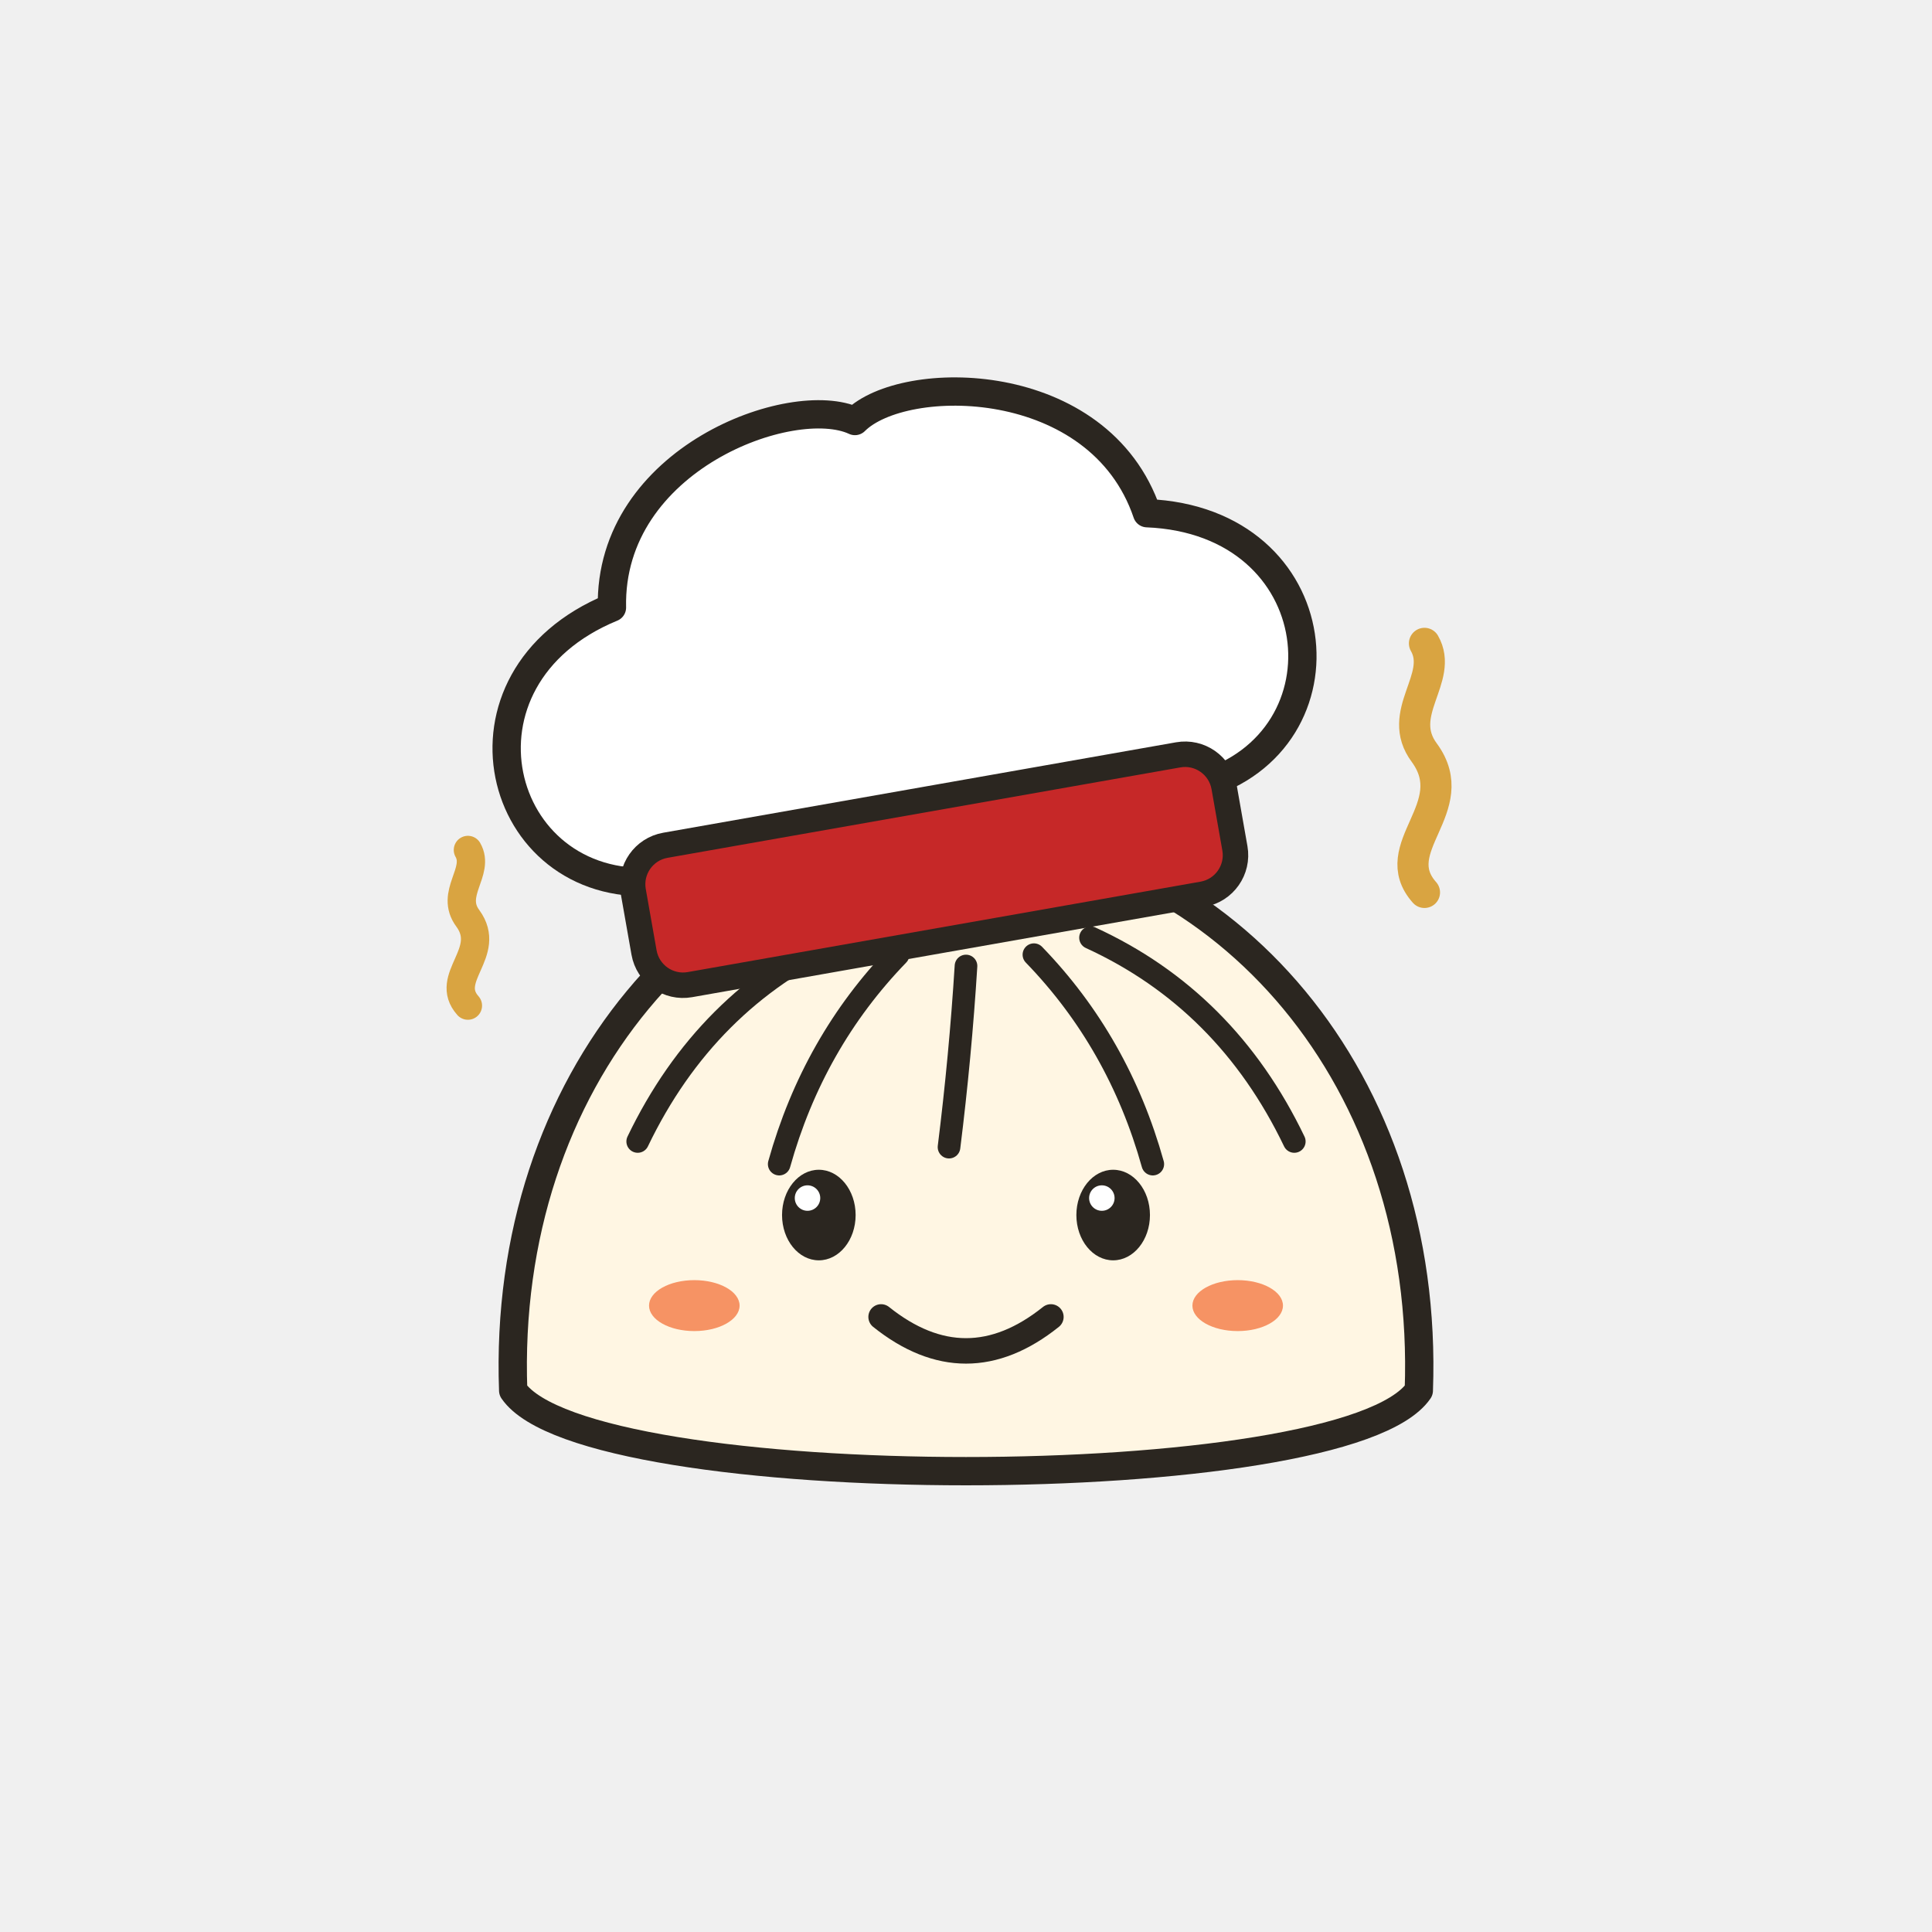
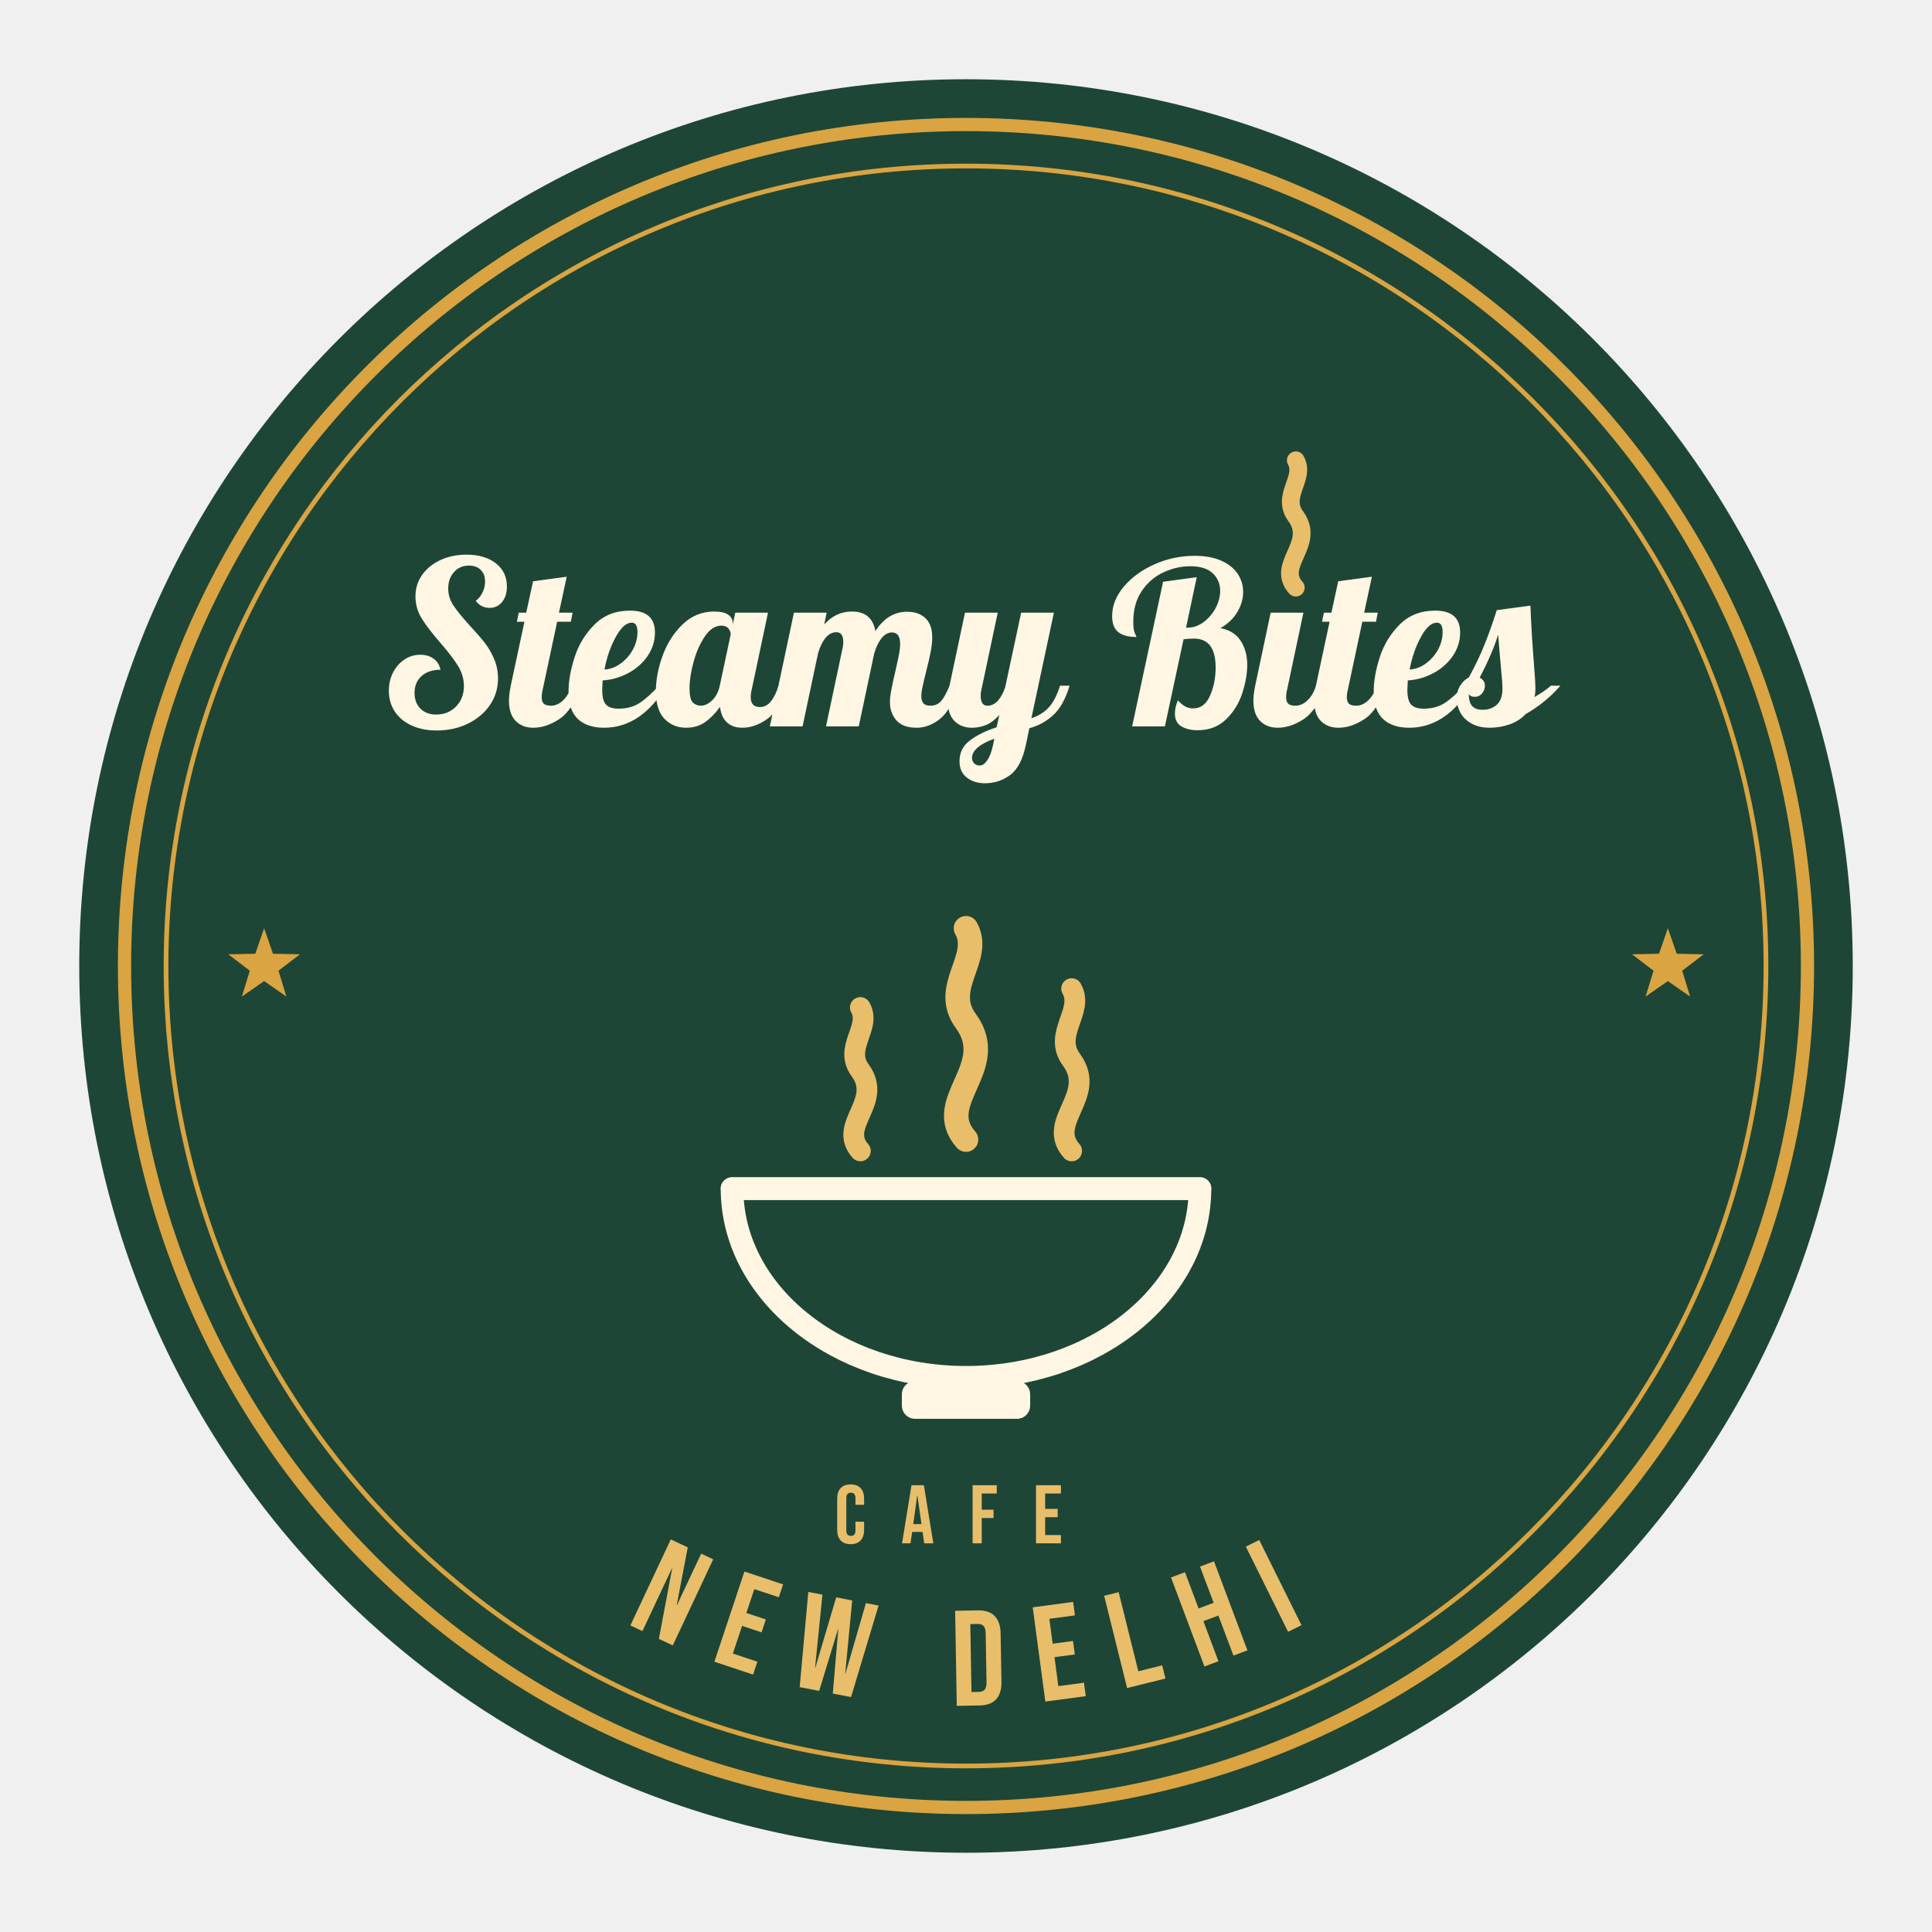
<svg xmlns="http://www.w3.org/2000/svg" viewBox="0 0 1024 1024" width="1024" height="1024">
-   <g transform="translate(512,512) scale(1.5) translate(-512,-478)">
-     <path d="M 674 452 c -14.08 -15.84, 14.08 -29.92, 0 -49.28 c -10.56 -14.08, 7.04 -26.4, 0 -38.72" fill="none" stroke="#D9A441" stroke-width="11" stroke-linecap="round" />
-     <path d="M 336 492 c -8.8 -9.9, 8.8 -18.7, 0 -30.8 c -6.6 -8.8, 4.4 -16.5, 0 -24.2" fill="none" stroke="#D9A441" stroke-width="10" stroke-linecap="round" />
-     <path d="M 352 628     C 348 518, 420 436, 512 430     C 604 436, 676 518, 672 628     C 646 666, 378 666, 352 628 Z" fill="#FFF6E3" stroke="#2B2620" stroke-width="10" stroke-linejoin="round" />
-     <path d="M 468 468 Q 420 490 396 540" fill="none" stroke="#2B2620" stroke-width="8" stroke-linecap="round" />
-     <path d="M 488 474 Q 458 505 446 548" fill="none" stroke="#2B2620" stroke-width="8" stroke-linecap="round" />
-     <path d="M 512 478 Q 510 510 506 542" fill="none" stroke="#2B2620" stroke-width="8" stroke-linecap="round" />
-     <path d="M 536 474 Q 566 505 578 548" fill="none" stroke="#2B2620" stroke-width="8" stroke-linecap="round" />
-     <path d="M 556 468 Q 604 490 628 540" fill="none" stroke="#2B2620" stroke-width="8" stroke-linecap="round" />
-     <ellipse cx="460" cy="566" rx="13" ry="16" fill="#2B2620" />
-     <ellipse cx="564" cy="566" rx="13" ry="16" fill="#2B2620" />
-     <circle cx="456" cy="560" r="4.5" fill="#FFFFFF" />
-     <circle cx="560" cy="560" r="4.5" fill="#FFFFFF" />
-     <path d="M 482 602 q 30 24 60 0" fill="none" stroke="#2B2620" stroke-width="9" stroke-linecap="round" />
-     <ellipse cx="416" cy="598" rx="16" ry="9" fill="#F26A2E" opacity="0.7" />
-     <ellipse cx="608" cy="598" rx="16" ry="9" fill="#F26A2E" opacity="0.7" />
-     <g transform="translate(0,58) rotate(-10 512 450)">
-       <path d="M 414 372     C 358 366, 352 288, 416 274     C 424 222, 492 210, 512 224     C 532 210, 600 222, 608 274     C 672 288, 666 366, 610 372 Z" fill="#FFFFFF" stroke="#2B2620" stroke-width="10" stroke-linejoin="round" />
-       <rect x="406" y="360" width="212" height="50" rx="14" fill="#C62828" stroke="#2B2620" stroke-width="9" />
-     </g>
+   <circle cx="512" cy="512" r="470" fill="#1E4636" />
+   <circle cx="512" cy="512" r="446" fill="none" stroke="#D9A441" stroke-width="7" />
+   <circle cx="512" cy="512" r="424" fill="none" stroke="#D9A441" stroke-width="2.5" />
+   <path d="M231.54 387.17Q223.94 387.17 218.15 384.52Q212.37 381.87 209.23 377.10Q206.10 372.34 206.10 366.07L206.10 366.07Q206.10 360.77 208.33 356.43Q210.56 352.09 214.36 349.56Q218.15 347.03 222.73 347.03L222.73 347.03Q226.95 347.03 229.85 349.14Q232.74 351.25 233.46 354.98L233.46 354.98Q227.20 354.98 223.46 358.30Q219.72 361.61 219.72 367.28L219.72 367.28Q219.72 372.46 222.86 375.60Q225.99 378.73 231.17 378.73L231.17 378.73Q237.56 378.73 241.72 374.45Q245.88 370.17 245.88 363.66L245.88 363.66Q245.88 358.00 242.75 352.93Q239.61 347.87 233.34 340.64L233.34 340.64Q226.83 333.16 223.52 327.80Q220.20 322.43 220.20 316.04L220.20 316.04Q220.20 309.78 223.70 304.77Q227.20 299.77 233.34 296.88Q239.49 293.98 247.21 293.98L247.21 293.98Q256.97 293.98 262.82 298.56Q268.67 303.15 268.67 310.86L268.67 310.86Q268.67 315.92 266.13 319.06Q263.60 322.19 259.50 322.19L259.50 322.19Q254.92 322.19 252.15 318.46L252.15 318.46Q254.44 316.77 255.77 313.99Q257.09 311.22 257.09 308.21L257.09 308.21Q257.09 304.35 254.80 302.06Q252.51 299.77 248.53 299.77L248.53 299.77Q243.71 299.77 240.64 303.21Q237.56 306.64 237.56 311.95L237.56 311.95Q237.56 316.77 240.34 320.93Q243.11 325.09 249.02 331.60L249.02 331.60Q253.84 336.78 256.79 340.52Q259.74 344.25 261.85 349.14Q263.96 354.02 263.96 359.68L263.96 359.68Q263.96 367.40 259.68 373.67Q255.40 379.94 247.99 383.55Q240.58 387.17 231.54 387.17L231.54 387.17ZM282.65 385.72Q276.86 385.72 273.31 382.11Q269.75 378.49 269.75 371.26L269.75 371.26Q269.75 368.24 270.71 363.42L270.71 363.42L277.95 329.55L273.97 329.55L274.93 324.72L278.91 324.72L282.53 308.09L300.37 305.68L296.27 324.72L303.50 324.72L302.54 329.55L295.31 329.55L287.59 365.71Q287.11 367.52 287.11 369.57L287.11 369.57Q287.11 371.98 288.26 373.01Q289.40 374.03 292.05 374.03L292.05 374.03Q295.55 374.03 298.56 371.08Q301.58 368.12 302.90 363.42L302.90 363.42L307.97 363.42Q303.50 376.44 296.51 381.08Q289.52 385.72 282.65 385.72L282.65 385.72ZM320.14 385.72Q311.22 385.72 306.28 381.08Q301.34 376.44 301.34 366.56L301.34 366.56Q301.34 358.24 304.59 348.23Q307.84 338.23 315.20 330.93Q322.55 323.64 333.88 323.64L333.88 323.64Q347.14 323.64 347.14 335.21L347.14 335.21Q347.14 341.96 343.29 347.63Q339.43 353.29 333.04 356.73Q326.65 360.17 319.42 360.65L319.42 360.65Q319.18 364.27 319.18 365.47L319.18 365.47Q319.18 371.38 321.23 373.49Q323.28 375.60 327.86 375.60L327.86 375.60Q334.37 375.60 339.01 372.58Q343.65 369.57 349.19 363.42L349.19 363.42L353.29 363.42Q339.91 385.72 320.14 385.72L320.14 385.72ZM320.38 354.86Q324.84 354.62 328.88 351.73Q332.92 348.83 335.39 344.37Q337.86 339.91 337.86 334.97L337.86 334.97Q337.86 330.03 334.85 330.03L334.85 330.03Q330.51 330.03 326.35 337.62Q322.19 345.22 320.38 354.86L320.38 354.86ZM363.66 385.72Q356.79 385.72 352.21 381.02Q347.63 376.32 347.63 366.31L347.63 366.31Q347.63 357.39 351.18 347.57Q354.74 337.74 361.79 330.93Q368.84 324.12 378.61 324.12L378.61 324.12Q383.55 324.12 385.96 325.81Q388.37 327.50 388.37 330.27L388.37 330.27L388.37 331.11L389.70 324.72L407.06 324.72L398.38 365.71Q397.90 367.52 397.90 369.57L397.90 369.57Q397.90 374.75 402.84 374.75L402.84 374.75Q406.22 374.75 408.69 371.62Q411.16 368.48 412.60 363.42L412.60 363.42L417.67 363.42Q413.21 376.44 406.64 381.08Q400.07 385.72 393.44 385.72L393.44 385.72Q388.37 385.72 385.30 382.89Q382.23 380.06 381.62 374.63L381.62 374.63Q378.13 379.58 373.85 382.65Q369.57 385.72 363.66 385.72L363.66 385.72ZM371.50 374.03Q374.51 374.03 377.46 371.20Q380.42 368.36 381.50 363.42L381.50 363.42L387.29 336.18Q387.29 334.61 386.08 333.10Q384.88 331.60 382.35 331.60L382.35 331.60Q377.52 331.60 373.67 337.20Q369.81 342.81 367.64 350.70Q365.47 358.60 365.47 364.63L365.47 364.63Q365.47 370.65 367.22 372.34Q368.96 374.03 371.50 374.03L371.50 374.03ZM485.90 385.72Q478.55 385.72 475.11 381.81Q471.68 377.89 471.68 372.10L471.68 372.10Q471.68 369.57 472.28 366.37Q472.88 363.18 473.54 360.17Q474.21 357.15 474.45 356.31L474.45 356.31Q475.41 352.09 476.26 347.99Q477.10 343.89 477.10 341.36L477.10 341.36Q477.10 335.21 472.76 335.21L472.76 335.21Q469.63 335.21 467.21 338.29Q464.80 341.36 463.36 346.30L463.36 346.30L455.16 385L437.80 385L446.60 343.41Q446.96 341.96 446.96 340.40L446.96 340.40Q446.96 335.09 443.35 335.09L443.35 335.09Q439.97 335.09 437.50 338.17Q435.03 341.24 433.58 346.30L433.58 346.30L425.38 385L408.02 385L420.80 324.72L438.16 324.72L436.84 330.99Q442.98 324.12 451.54 324.12L451.54 324.12Q462.15 324.12 463.96 334.49L463.96 334.49Q470.59 324.24 480.72 324.24L480.72 324.24Q486.86 324.24 490.48 327.62Q494.10 330.99 494.10 337.86L494.10 337.86Q494.10 341.36 493.25 345.64Q492.41 349.92 490.84 356.07L490.84 356.07Q489.88 359.80 489.10 363.36Q488.31 366.92 488.31 368.97L488.31 368.97Q488.31 371.38 489.40 372.70Q490.48 374.03 493.13 374.03L493.13 374.03Q496.75 374.03 498.92 371.44Q501.09 368.85 503.26 363.42L503.26 363.42L508.32 363.42Q503.86 376.68 498.02 381.20Q492.17 385.72 485.90 385.72L485.90 385.72ZM522.07 415.14Q516.28 415.14 512.42 412.12Q508.56 409.11 508.56 403.44L508.56 403.44Q508.56 396.57 514.11 392.41Q519.66 388.25 528.21 385.48L528.21 385.48L529.66 378.97Q526.16 382.83 522.55 384.28Q518.93 385.72 515.19 385.72L515.19 385.72Q509.41 385.72 505.85 382.11Q502.30 378.49 502.30 371.26L502.30 371.26Q502.30 368.24 503.26 363.42L503.26 363.42L511.46 324.72L528.82 324.72L520.14 365.71Q519.78 367.16 519.78 368.73L519.78 368.73Q519.78 374.03 523.39 374.03L523.39 374.03Q526.53 374.03 528.94 371.32Q531.35 368.60 532.80 364.14L532.80 364.14L541.23 324.72L558.59 324.72L546.66 380.66Q552.45 378.73 555.94 374.87Q559.44 371.02 561.85 363.42L561.85 363.42L566.91 363.42Q563.66 374.15 558.11 379.15Q552.57 384.16 545.57 385.96L545.57 385.96L543.77 394.64Q541.35 406.34 535.45 410.74Q529.54 415.14 522.07 415.14L522.07 415.14ZM519.29 405.73Q521.34 405.73 523.27 402.96Q525.20 400.19 526.29 395.01L526.29 395.01L527.01 391.51Q515.19 395.85 515.19 401.76L515.19 401.76Q515.19 403.32 516.28 404.53Q517.36 405.73 519.29 405.73L519.29 405.73ZM634.66 387.05Q629.84 387.05 626.28 385.06Q622.73 383.07 622.73 378.13L622.73 378.13Q622.73 374.99 624.29 371.14L624.29 371.14Q626.46 373.55 628.33 374.51Q630.20 375.48 632.37 375.48L632.37 375.48Q638.40 375.48 641.35 368.73Q644.31 361.97 644.31 353.78L644.31 353.78Q644.31 338.47 632.85 338.47L632.85 338.47Q629.60 338.47 627.31 338.83L627.31 338.83L617.42 385L600.06 385L616.46 308.33L634.30 305.92L628.63 332.68L629.36 332.68Q633.94 332.68 637.92 329.73Q641.90 326.77 644.31 322.25Q646.72 317.73 646.72 313.15L646.72 313.15Q646.72 307.61 642.80 303.87Q638.88 300.13 630.80 300.13L630.80 300.13Q623.45 300.13 616.46 303.45Q609.47 306.76 605.07 313.39Q600.67 320.02 600.67 329.43L600.67 329.43Q600.67 333.89 601.51 335.63Q602.35 337.38 602.35 337.62L602.35 337.62Q595.96 337.62 592.71 335.03Q589.45 332.44 589.45 326.53L589.45 326.53Q589.45 318.33 595.60 310.98Q601.75 303.63 611.88 299.11Q622.00 294.59 633.22 294.59L633.22 294.59Q641.65 294.59 647.44 297.24Q653.23 299.89 656.06 304.23Q658.89 308.57 658.89 313.75L658.89 313.75Q658.89 319.30 655.76 324.48Q652.62 329.67 646.84 332.92L646.84 332.92Q654.07 334.25 657.57 339.61Q661.06 344.98 661.06 352.33L661.06 352.33Q661.06 359.20 658.47 367.28Q655.88 375.36 649.91 381.20Q643.94 387.05 634.66 387.05L634.66 387.05ZM677.22 385.72Q671.43 385.72 667.87 382.11Q664.32 378.49 664.32 371.26L664.32 371.26Q664.32 368.24 665.28 363.42L665.28 363.42L673.48 324.72L690.84 324.72L682.16 365.71Q681.68 367.52 681.68 369.57L681.68 369.57Q681.68 371.98 682.82 373.01Q683.97 374.03 686.62 374.03L686.62 374.03Q690.12 374.03 693.13 371.08Q696.14 368.12 697.47 363.42L697.47 363.42L702.53 363.42Q698.07 376.44 691.08 381.08Q684.09 385.72 677.22 385.72L677.22 385.72ZM709.40 385.72Q703.62 385.72 700.06 382.11Q696.51 378.49 696.51 371.26L696.51 371.26Q696.51 368.24 697.47 363.42L697.47 363.42L704.70 329.55L700.72 329.55L701.69 324.72L705.67 324.72L709.28 308.09L727.13 305.68L723.03 324.72L730.26 324.72L729.30 329.55L722.06 329.55L714.35 365.71Q713.86 367.52 713.86 369.57L713.86 369.57Q713.86 371.98 715.01 373.01Q716.16 374.03 718.81 374.03L718.81 374.03Q722.30 374.03 725.32 371.08Q728.33 368.12 729.66 363.42L729.66 363.42L734.72 363.42Q730.26 376.44 723.27 381.08Q716.28 385.72 709.40 385.72L709.40 385.72ZM746.90 385.72Q737.98 385.72 733.03 381.08Q728.09 376.44 728.09 366.56L728.09 366.56Q728.09 358.24 731.34 348.23Q734.60 338.23 741.95 330.93Q749.31 323.64 760.64 323.64L760.64 323.64Q773.90 323.64 773.90 335.21L773.90 335.21Q773.90 341.96 770.04 347.63Q766.18 353.29 759.80 356.73Q753.41 360.17 746.17 360.65L746.17 360.65Q745.93 364.27 745.93 365.47L745.93 365.47Q745.93 371.38 747.98 373.49Q750.03 375.60 754.61 375.60L754.61 375.60Q761.12 375.60 765.76 372.58Q770.40 369.57 775.95 363.42L775.95 363.42L780.05 363.42Q766.67 385.72 746.90 385.72L746.90 385.72ZM747.14 354.86Q751.60 354.62 755.64 351.73Q759.67 348.83 762.15 344.37Q764.62 339.91 764.62 334.97L764.62 334.97Q764.62 330.03 761.60 330.03L761.60 330.03Q757.26 330.03 753.10 337.62Q748.95 345.22 747.14 354.86L747.14 354.86ZM789.69 385.72Q783.91 385.72 779.93 383.49Q775.95 381.26 774.02 377.71Q772.09 374.15 772.09 370.29L772.09 370.29Q772.09 366.31 773.96 363.36Q775.83 360.41 778.48 359.08L778.48 359.08Q783.18 350.64 786.68 342.02Q790.17 333.40 793.31 323.40L793.31 323.40L811.15 320.99Q811.75 336.42 813.20 354.38L813.20 354.38Q813.80 361.61 813.80 364.87L813.80 364.87Q813.80 367.64 813.32 369.45L813.32 369.45Q818.99 366.19 822.00 363.42L822.00 363.42L827.06 363.42Q819.35 372.34 808.62 378.49L808.62 378.49Q805.12 382.23 800.00 383.98Q794.88 385.72 789.69 385.72L789.69 385.72ZM785.83 376.20Q790.29 376.20 793.31 373.55Q796.32 370.90 796.32 364.99L796.32 364.99Q796.32 361.37 795.60 354.86L795.60 354.86Q794.39 341.12 794.03 336.42L794.03 336.42Q791.14 345.94 784.27 359.20L784.27 359.20Q787.04 360.65 787.04 363.42L787.04 363.42Q787.04 365.71 785.53 367.52Q784.03 369.33 781.74 369.33L781.74 369.33Q779.20 369.33 778.48 367.76L778.48 367.76Q778.48 372.10 780.23 374.15Q781.98 376.20 785.83 376.20L785.83 376.20Z" fill="#FFF6E3" />
+   <path d="M 686.801 311.463 c -10.801 -12.152, 10.801 -22.953, 0 -37.805 c -8.101 -10.801, 5.401 -20.253, 0 -29.704" fill="none" stroke="#E8BE6B" stroke-width="9.403" stroke-linecap="round" />
+   <polygon points="140.0,492.0 144.7,505.5 159.0,505.8 147.6,514.5 151.8,528.2 140.0,520.0 128.2,528.2 132.4,514.5 121.0,505.8 135.3,505.5" fill="#D9A441" />
+   <polygon points="884.0,492.0 888.7,505.5 903.0,505.8 891.6,514.5 895.8,528.2 884.0,520.0 872.2,528.2 876.4,514.5 865.0,505.8 879.3,505.5" fill="#D9A441" />
+   <path d="M 512 604 c -17.92 -20.16, 17.92 -38.08, 0 -62.72 c -13.44 -17.92, 8.96 -33.6, 0 -49.28" fill="none" stroke="#E8BE6B" stroke-width="13" stroke-linecap="round" />
+   <path d="M 456 610 c -12.16 -13.68, 12.16 -25.84, 0 -42.56 c -9.12 -12.16, 6.08 -22.8, 0 -33.44" fill="none" stroke="#E8BE6B" stroke-width="11" stroke-linecap="round" />
+   <path d="M 568 610 c -13.76 -15.48, 13.76 -29.24, 0 -48.16 c -10.32 -13.76, 6.88 -25.8, 0 -37.84" fill="none" stroke="#E8BE6B" stroke-width="11" stroke-linecap="round" />
+   <path d="M 388 630 A 124 100 0 0 0 636 630 Z" fill="#1E4636" stroke="#FFF6E3" stroke-width="12" stroke-linejoin="round" />
+   <line x1="388" y1="630" x2="636" y2="630" stroke="#FFF6E3" stroke-width="12" stroke-linecap="round" />
+   <rect x="478" y="732" width="68" height="20" rx="7" fill="#FFF6E3" />
+   <path d="M450.86 818.44Q447.39 818.44 445.56 816.46Q443.73 814.48 443.73 810.87L443.73 810.87L443.73 794.33Q443.73 790.72 445.56 788.74Q447.39 786.76 450.86 786.76L450.86 786.76Q454.34 786.76 456.16 788.74Q457.99 790.72 457.99 794.33L457.99 794.33L457.99 797.58L453.41 797.58L453.41 794.02Q453.41 791.16 450.99 791.16L450.99 791.16Q448.57 791.16 448.57 794.02L448.57 794.02L448.57 811.22Q448.57 814.04 450.99 814.04L450.99 814.04Q453.41 814.04 453.41 811.22L453.41 811.22L453.41 806.52L457.99 806.52L457.99 810.87Q457.99 814.48 456.16 816.46Q454.34 818.44 450.86 818.44L450.86 818.44ZM478.10 818L483.11 787.20L489.67 787.20L494.69 818L489.85 818L488.97 811.88L488.97 811.97L483.47 811.97L482.59 818L478.10 818ZM484.04 807.79L488.39 807.79L486.24 792.57L486.15 792.57L484.04 807.79ZM515.50 818L515.50 787.20L528.30 787.20L528.30 791.60L520.34 791.60L520.34 800.18L526.59 800.18L526.59 804.58L520.34 804.58L520.34 818L515.50 818ZM549.11 818L549.11 787.20L562.31 787.20L562.31 791.60L553.95 791.60L553.95 799.74L560.60 799.74L560.60 804.14L553.95 804.14L553.95 813.60L562.31 813.60L562.31 818L549.11 818Z" fill="#E8BE6B" />
+   <g transform="translate(345.35,866.81) rotate(25.16)">
+     <path d="M-12.42 0L-12.42-50.40L-2.48-50.40L5.22-20.23L5.36-20.23L5.36-50.40L12.42-50.40L12.42 0L4.28 0L-5.22-36.79L-5.36-36.79L-5.36 0L-12.42 0Z" fill="#E8BE6B" />
+   </g>
+   <g transform="translate(388.25,883.95) rotate(18.40)">
+     <path d="M-10.12 0L-10.12-50.40L11.48-50.40L11.48-43.20L-2.20-43.20L-2.20-29.88L8.68-29.88L8.68-22.68L-2.20-22.68L-2.20-7.20L11.48-7.20L11.48 0L-10.12 0Z" fill="#E8BE6B" />
+   </g>
+   <g transform="translate(437.46,896.85) rotate(10.96)">
+     <path d="M-13.86 0L-18.97-50.40L-11.34-50.40L-7.81-11.66L-7.67-11.66L-3.92-50.40L4.72-50.40L8.46-11.66L8.60-11.66L12.13-50.40L18.97-50.40L13.86 0L4.00 0L0.40-33.98L0.25-33.98L-3.35 0L-13.86 0Z" fill="#E8BE6B" />
+   </g>
+   <g transform="translate(518.77,903.94) rotate(-0.99)">
+     <path d="M-11.66 0L-11.66-50.40L0.43-50.40Q6.34-50.40 9.29-47.23Q12.24-44.06 12.24-37.94L12.24-37.94L12.24-12.46Q12.24-6.34 9.29-3.17Q6.34 0 0.43 0L0.43 0L-11.66 0ZM-3.74-7.20L0.29-7.20Q2.23-7.20 3.28-8.35Q4.32-9.50 4.32-12.10L4.32-12.10L4.32-38.30Q4.32-40.90 3.28-42.05Q2.23-43.20 0.29-43.20L0.29-43.20L-3.74-43.20L-3.74-7.20Z" fill="#E8BE6B" />
+   </g>
+   <g transform="translate(564.09,900.52) rotate(-7.64)">
+     <path d="M-10.12 0L-10.12-50.40L11.48-50.40L11.48-43.20L-2.20-43.20L-2.20-29.88L8.68-29.88L8.68-22.68L-2.20-22.68L-2.20-7.20L11.48-7.20L11.48 0L-10.12 0Z" fill="#E8BE6B" />
+   </g>
+   <g transform="translate(606.54,892.43) rotate(-13.96)">
+     <path d="M-9.43 0L-9.43-50.40L-1.51-50.40L-1.51-7.20L11.52-7.20L11.52 0L-9.43 0Z" fill="#E8BE6B" />
+   </g>
+   <g transform="translate(649.77,878.99) rotate(-20.58)">
+     <path d="M-12.17 0L-12.17-50.40L-4.25-50.40L-4.25-29.88L4.25-29.88L4.25-50.40L12.17-50.40L12.17 0L4.25 0L4.25-22.68L-4.25-22.68L-4.25 0L-12.17 0Z" fill="#E8BE6B" />
+   </g>
+   <g transform="translate(686.27,863.13) rotate(-26.40)">
+     <path d="M-3.96 0L-3.96-50.40L3.96-50.40L3.96 0L-3.96 0Z" fill="#E8BE6B" />
  </g>
</svg>
